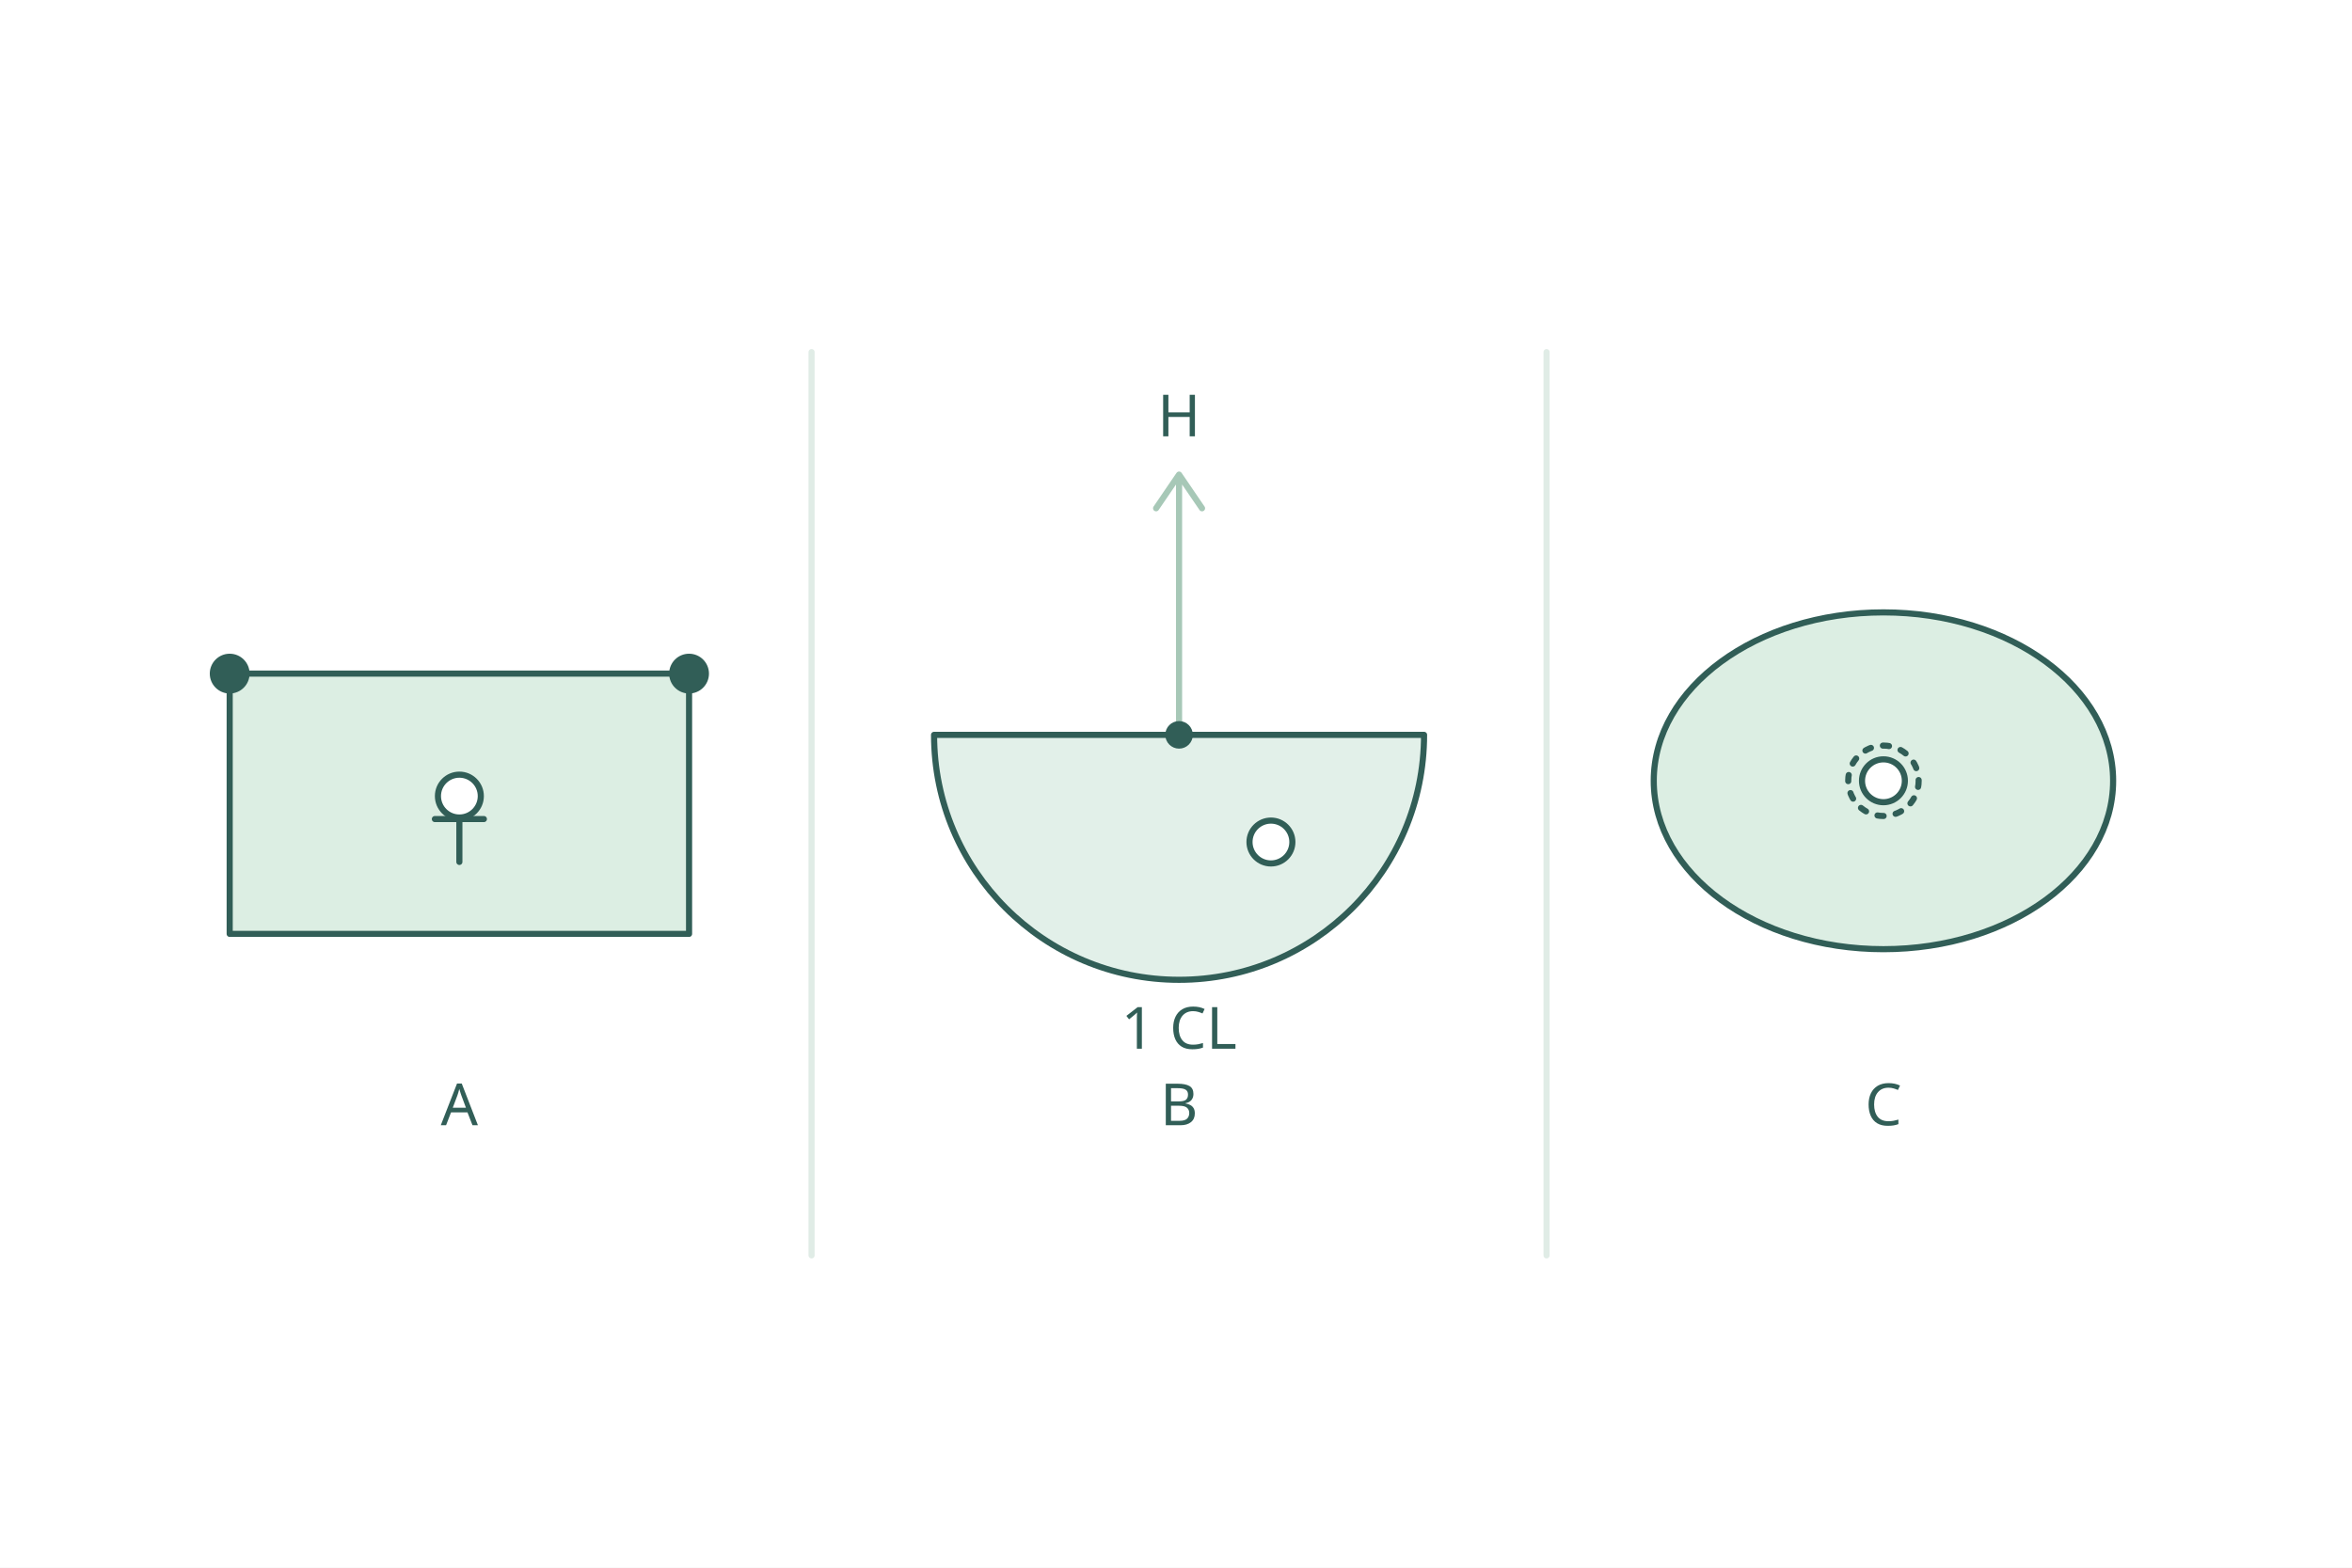
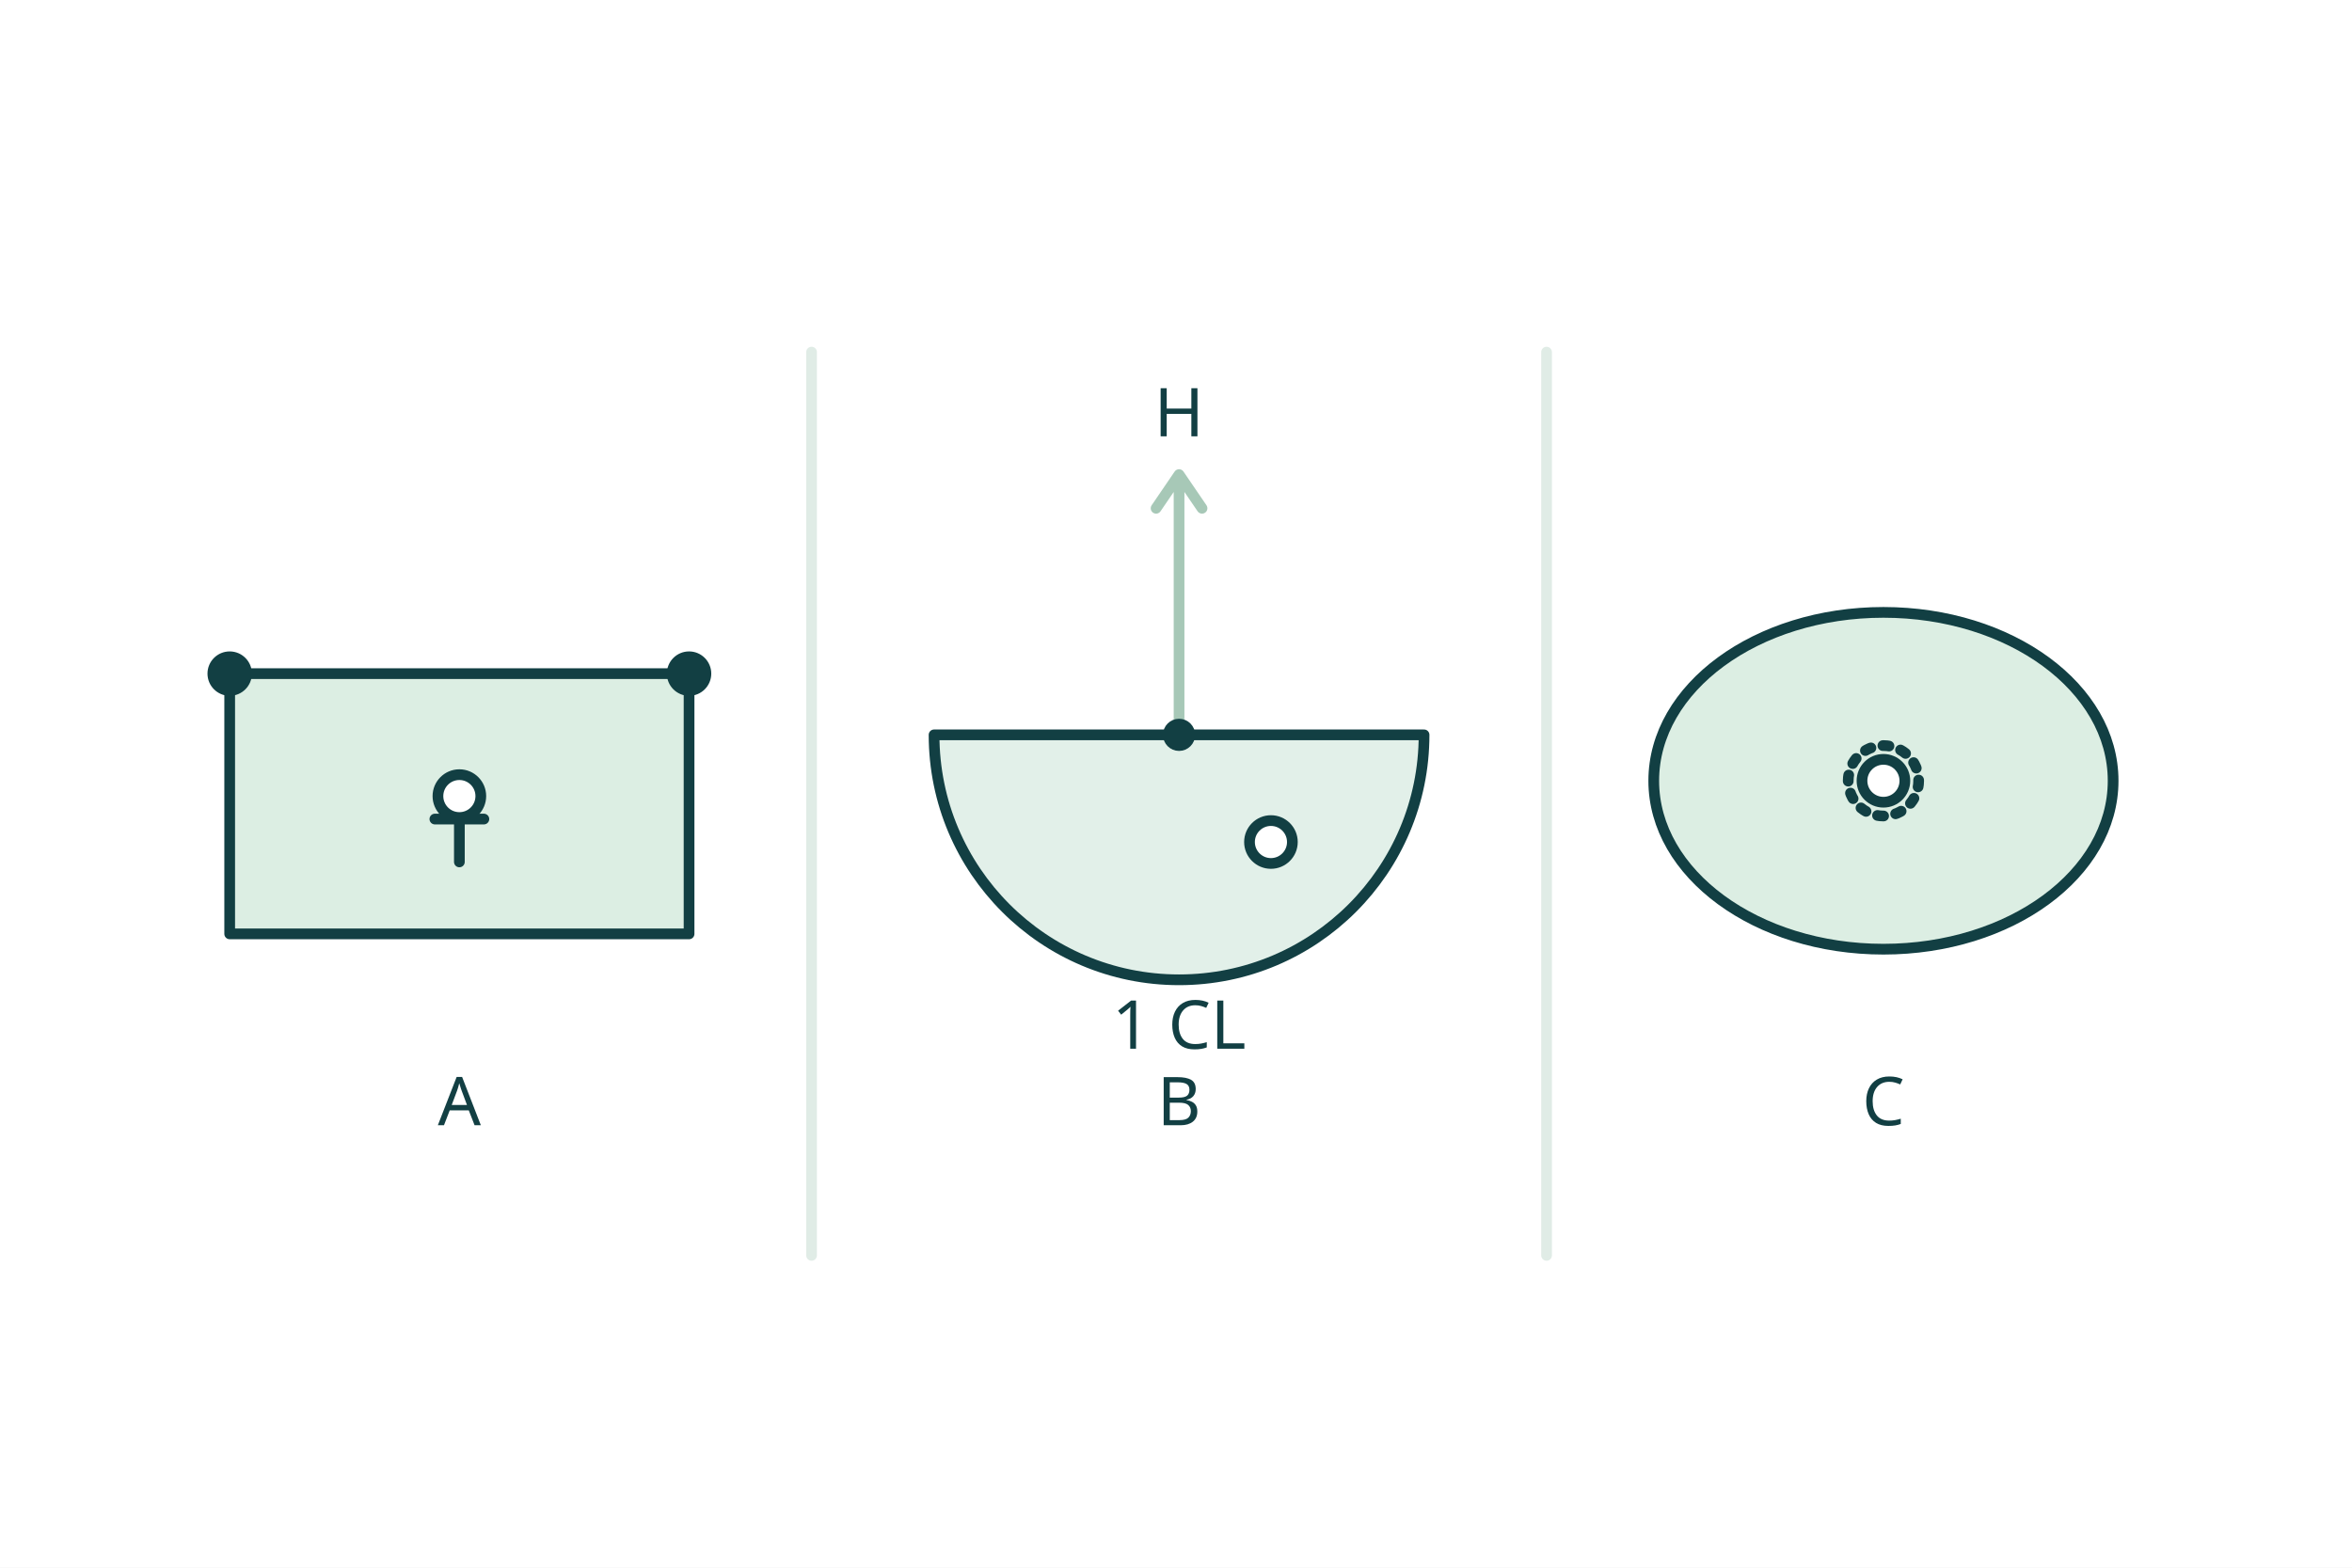
<svg xmlns="http://www.w3.org/2000/svg" width="1536" height="1024" viewBox="0 0 1536 1024">
  <rect width="1536" height="1024" fill="white" />
-   <g stroke="#315e57" stroke-width="4" stroke-linecap="round" stroke-linejoin="round">
+   <g stroke="#123f43" stroke-width="7" stroke-linecap="round" stroke-linejoin="round">
    <path d="M530 230V820M1010 230V820" stroke="#e0ece6" />
    <rect x="150" y="440" width="300" height="170" fill="#dceee3" />
-     <circle cx="150" cy="440" r="11" fill="#315e57" />
-     <circle cx="450" cy="440" r="11" fill="#315e57" />
+     <circle cx="150" cy="440" r="11" fill="#123f43" />
+     <circle cx="450" cy="440" r="11" fill="#123f43" />
    <circle cx="300" cy="520" r="14" fill="white" />
    <path d="M300 535v28m-16-28h32" fill="none" />
-     <text x="300" y="735" fill="#315e57" stroke="none" font-family="sans-serif" font-size="38" text-anchor="middle">A</text>
+     <text x="300" y="735" fill="#123f43" stroke="none" font-family="sans-serif" font-size="44" text-anchor="middle">A</text>
    <path d="M610 480A160 160 0 0 0 930 480Z" fill="#e2f0e9" />
    <path d="M770 480V310l-15 22m15-22 15 22" fill="none" stroke="#a7c8b7" />
-     <circle cx="770" cy="480" r="7" fill="#315e57" />
+     <circle cx="770" cy="480" r="7" fill="#123f43" />
    <circle cx="830" cy="550" r="14" fill="white" />
-     <text x="770" y="285" fill="#315e57" stroke="none" font-family="sans-serif" font-size="38" text-anchor="middle">H</text>
-     <text x="770" y="735" fill="#315e57" stroke="none" font-family="sans-serif" font-size="38" text-anchor="middle">B</text>
-     <text x="770" y="685" fill="#315e57" stroke="none" font-family="sans-serif" font-size="38" text-anchor="middle">1 CL</text>
+     <text x="770" y="285" fill="#123f43" stroke="none" font-family="sans-serif" font-size="44" text-anchor="middle">H</text>
+     <text x="770" y="735" fill="#123f43" stroke="none" font-family="sans-serif" font-size="44" text-anchor="middle">B</text>
+     <text x="770" y="685" fill="#123f43" stroke="none" font-family="sans-serif" font-size="44" text-anchor="middle">1 CL</text>
    <ellipse cx="1230" cy="510" rx="150" ry="110" fill="#dceee3" />
    <circle cx="1230" cy="510" r="23" fill="none" stroke-dasharray="4 8" />
    <circle cx="1230" cy="510" r="14" fill="white" />
-     <text x="1230" y="735" fill="#315e57" stroke="none" font-family="sans-serif" font-size="38" text-anchor="middle">C</text>
+     <text x="1230" y="735" fill="#123f43" stroke="none" font-family="sans-serif" font-size="44" text-anchor="middle">C</text>
  </g>
</svg>
